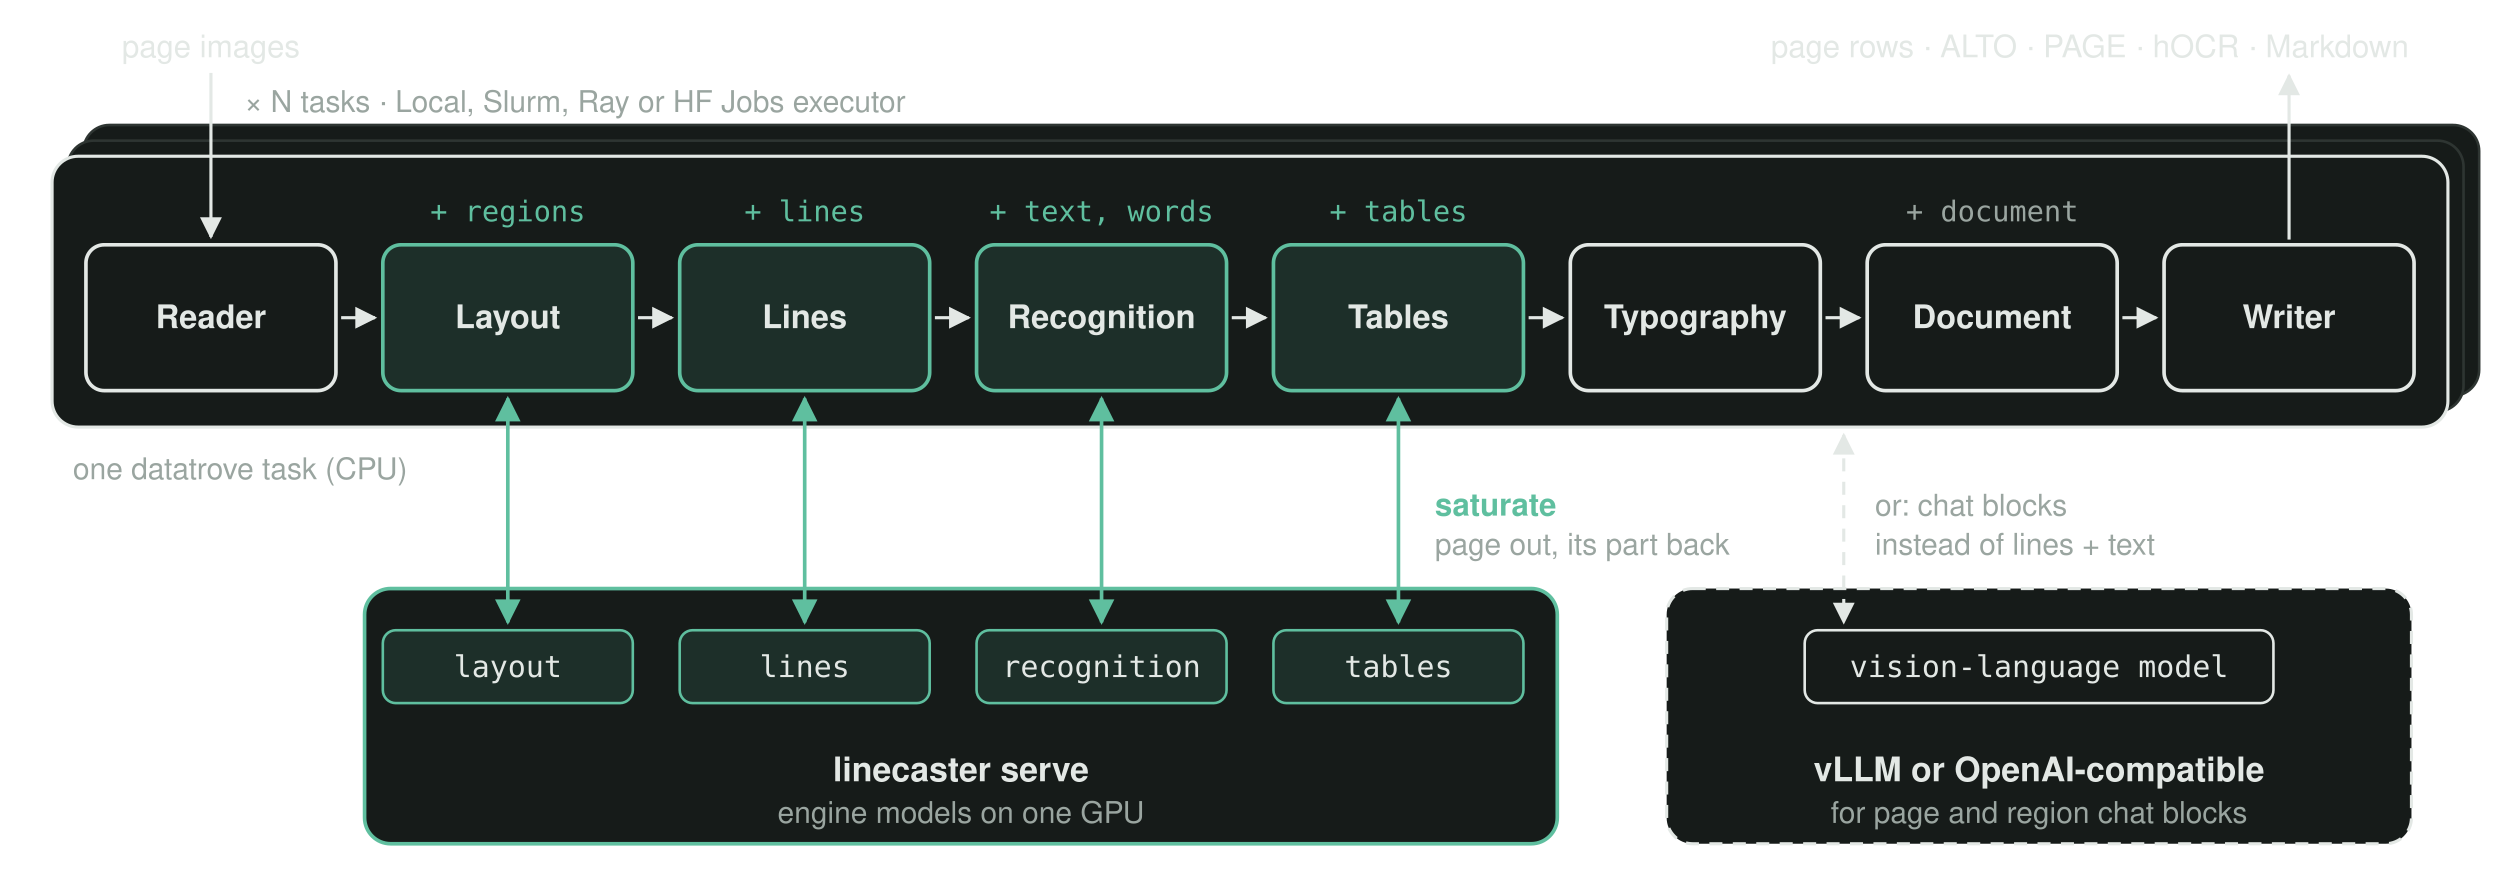
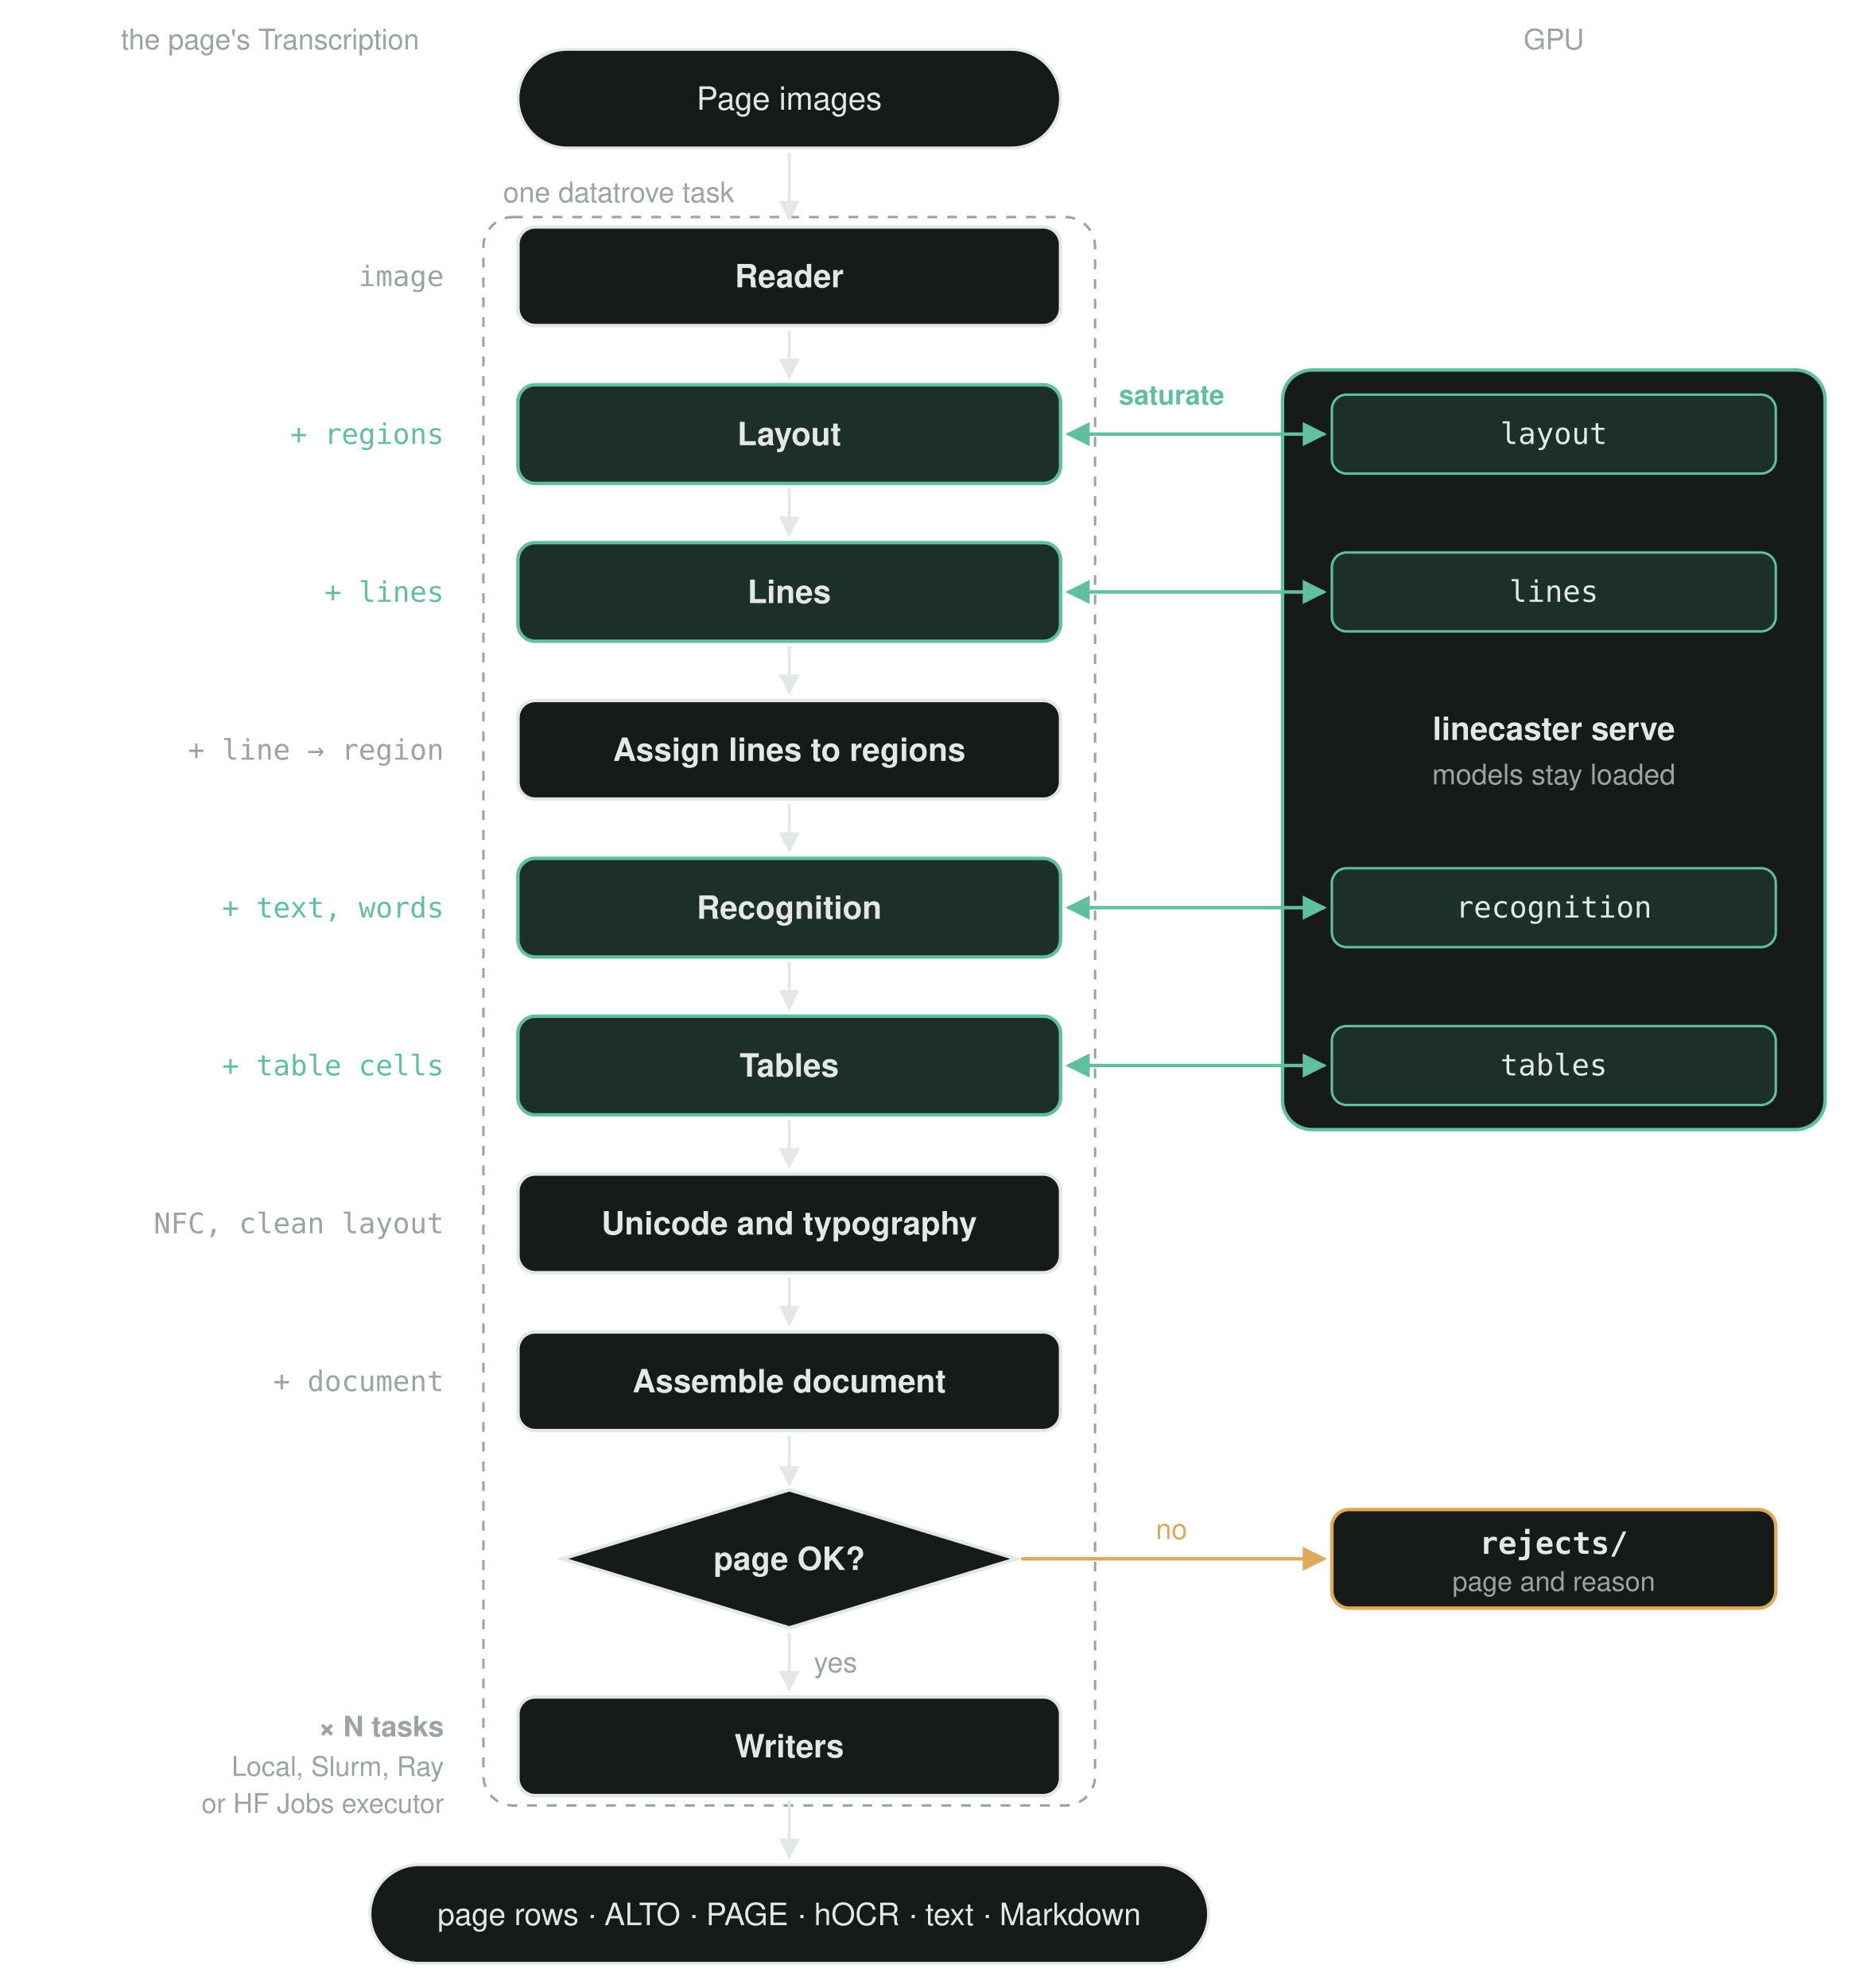
- <svg xmlns="http://www.w3.org/2000/svg" viewBox="0 0 960 336" width="960" height="336" role="img" aria-label="A linecaster pipeline is one datatrove task: reader, layout, lines, recognition, tables, typography, document and writer blocks pass one Transcription along. The model blocks reach their models on a GPU server through saturate; vision-language blocks reach vLLM the same way. The executor runs many copies of the task.">
+ <svg xmlns="http://www.w3.org/2000/svg" viewBox="0 0 760 806" width="760" height="806" role="img" aria-label="One page through a linecaster pipeline: page images are read, then layout, line detection, line assignment, recognition, tables, Unicode and typography and document assembly each add a part to the page's Transcription. The four model steps send the page through saturate to linecaster serve on a GPU and get it back with their part added. Pages with errors go to rejects; the rest are written as page rows, ALTO, PAGE, hOCR, text and Markdown. The executor runs many copies of this task.">
  <defs>
    <marker id="ah" viewBox="0 0 10 10" refX="9" refY="5" markerWidth="7" markerHeight="7" orient="auto-start-reverse">
      <path d="M0,0 L10,5 L0,10 z" fill="#e3e8e5" />
    </marker>
+   </defs>
+   <defs>
    <marker id="aa" viewBox="0 0 10 10" refX="9" refY="5" markerWidth="7" markerHeight="7" orient="auto-start-reverse">
      <path d="M0,0 L10,5 L0,10 z" fill="#5fbf9f" />
    </marker>
  </defs>
-   <rect x="32" y="48" width="920" height="104" rx="10" fill="#161b19" stroke="#2e3532" />
-   <rect x="26" y="54" width="920" height="104" rx="10" fill="#161b19" stroke="#2e3532" />
-   <rect x="20" y="60" width="920" height="104" rx="10" fill="#161b19" stroke="#e3e8e5" stroke-width="1.2" />
-   <text x="94" y="43" text-anchor="start" font-family="system-ui, -apple-system, 'Segoe UI', Helvetica, Arial, sans-serif" font-size="11.5" fill="#9aa5a0">× N tasks · Local, Slurm, Ray or HF Jobs executor</text>
-   <text x="28" y="184" font-family="system-ui, -apple-system, 'Segoe UI', Helvetica, Arial, sans-serif" font-size="11.5" fill="#9aa5a0">one datatrove task (CPU)</text>
-   <text x="81" y="22" text-anchor="middle" font-family="system-ui, -apple-system, 'Segoe UI', Helvetica, Arial, sans-serif" font-size="12" fill="#e3e8e5">page images</text>
-   <line x1="81" y1="28" x2="81" y2="91" stroke="#e3e8e5" stroke-width="1.2" marker-end="url(#ah)" />
-   <text x="925" y="22" text-anchor="end" font-family="system-ui, -apple-system, 'Segoe UI', Helvetica, Arial, sans-serif" font-size="12" fill="#e3e8e5">page rows · ALTO · PAGE · hOCR · Markdown</text>
-   <line x1="879.0" y1="92" x2="879.0" y2="29" stroke="#e3e8e5" stroke-width="1.2" marker-end="url(#ah)" />
-   <rect x="33" y="94" width="96" height="56" rx="7" fill="#161b19" stroke="#e3e8e5" stroke-width="1.4" />
-   <text x="81.0" y="126" text-anchor="middle" font-family="system-ui, -apple-system, 'Segoe UI', Helvetica, Arial, sans-serif" font-size="12.5" font-weight="600" fill="#e3e8e5">Reader</text>
-   <line x1="131" y1="122.0" x2="144" y2="122.0" stroke="#e3e8e5" stroke-width="1.2" marker-end="url(#ah)" />
-   <rect x="147" y="94" width="96" height="56" rx="7" fill="#1d2f29" stroke="#5fbf9f" stroke-width="1.4" />
-   <text x="195.0" y="126" text-anchor="middle" font-family="system-ui, -apple-system, 'Segoe UI', Helvetica, Arial, sans-serif" font-size="12.5" font-weight="600" fill="#e3e8e5">Layout</text>
-   <text x="195.0" y="85" text-anchor="middle" font-family="ui-monospace, SFMono-Regular, Menlo, Consolas, monospace" font-size="11" fill="#5fbf9f">+ regions</text>
-   <line x1="245" y1="122.0" x2="258" y2="122.0" stroke="#e3e8e5" stroke-width="1.2" marker-end="url(#ah)" />
-   <rect x="261" y="94" width="96" height="56" rx="7" fill="#1d2f29" stroke="#5fbf9f" stroke-width="1.4" />
-   <text x="309.0" y="126" text-anchor="middle" font-family="system-ui, -apple-system, 'Segoe UI', Helvetica, Arial, sans-serif" font-size="12.5" font-weight="600" fill="#e3e8e5">Lines</text>
-   <text x="309.0" y="85" text-anchor="middle" font-family="ui-monospace, SFMono-Regular, Menlo, Consolas, monospace" font-size="11" fill="#5fbf9f">+ lines</text>
-   <line x1="359" y1="122.0" x2="372" y2="122.0" stroke="#e3e8e5" stroke-width="1.2" marker-end="url(#ah)" />
-   <rect x="375" y="94" width="96" height="56" rx="7" fill="#1d2f29" stroke="#5fbf9f" stroke-width="1.4" />
-   <text x="423.0" y="126" text-anchor="middle" font-family="system-ui, -apple-system, 'Segoe UI', Helvetica, Arial, sans-serif" font-size="12.5" font-weight="600" fill="#e3e8e5">Recognition</text>
-   <text x="423.0" y="85" text-anchor="middle" font-family="ui-monospace, SFMono-Regular, Menlo, Consolas, monospace" font-size="11" fill="#5fbf9f">+ text, words</text>
-   <line x1="473" y1="122.0" x2="486" y2="122.0" stroke="#e3e8e5" stroke-width="1.2" marker-end="url(#ah)" />
-   <rect x="489" y="94" width="96" height="56" rx="7" fill="#1d2f29" stroke="#5fbf9f" stroke-width="1.4" />
-   <text x="537.0" y="126" text-anchor="middle" font-family="system-ui, -apple-system, 'Segoe UI', Helvetica, Arial, sans-serif" font-size="12.5" font-weight="600" fill="#e3e8e5">Tables</text>
-   <text x="537.0" y="85" text-anchor="middle" font-family="ui-monospace, SFMono-Regular, Menlo, Consolas, monospace" font-size="11" fill="#5fbf9f">+ tables</text>
-   <line x1="587" y1="122.0" x2="600" y2="122.0" stroke="#e3e8e5" stroke-width="1.2" marker-end="url(#ah)" />
-   <rect x="603" y="94" width="96" height="56" rx="7" fill="#161b19" stroke="#e3e8e5" stroke-width="1.4" />
-   <text x="651.0" y="126" text-anchor="middle" font-family="system-ui, -apple-system, 'Segoe UI', Helvetica, Arial, sans-serif" font-size="12.5" font-weight="600" fill="#e3e8e5">Typography</text>
-   <line x1="701" y1="122.0" x2="714" y2="122.0" stroke="#e3e8e5" stroke-width="1.2" marker-end="url(#ah)" />
-   <rect x="717" y="94" width="96" height="56" rx="7" fill="#161b19" stroke="#e3e8e5" stroke-width="1.4" />
-   <text x="765.0" y="126" text-anchor="middle" font-family="system-ui, -apple-system, 'Segoe UI', Helvetica, Arial, sans-serif" font-size="12.5" font-weight="600" fill="#e3e8e5">Document</text>
-   <text x="765.0" y="85" text-anchor="middle" font-family="ui-monospace, SFMono-Regular, Menlo, Consolas, monospace" font-size="11" fill="#9aa5a0">+ document</text>
-   <line x1="815" y1="122.0" x2="828" y2="122.0" stroke="#e3e8e5" stroke-width="1.2" marker-end="url(#ah)" />
-   <rect x="831" y="94" width="96" height="56" rx="7" fill="#161b19" stroke="#e3e8e5" stroke-width="1.4" />
-   <text x="879.0" y="126" text-anchor="middle" font-family="system-ui, -apple-system, 'Segoe UI', Helvetica, Arial, sans-serif" font-size="12.5" font-weight="600" fill="#e3e8e5">Writer</text>
-   <rect x="140" y="226" width="458" height="98" rx="10" fill="#161b19" stroke="#5fbf9f" stroke-width="1.4" />
-   <rect x="147" y="242" width="96" height="28" rx="5" fill="#1d2f29" stroke="#5fbf9f" />
-   <text x="195.0" y="260" text-anchor="middle" font-family="ui-monospace, SFMono-Regular, Menlo, Consolas, monospace" font-size="11.5" fill="#e3e8e5">layout</text>
-   <line x1="195.0" y1="153" x2="195.0" y2="239" stroke="#5fbf9f" stroke-width="1.4" marker-start="url(#aa)" marker-end="url(#aa)" />
-   <rect x="261" y="242" width="96" height="28" rx="5" fill="#1d2f29" stroke="#5fbf9f" />
-   <text x="309.0" y="260" text-anchor="middle" font-family="ui-monospace, SFMono-Regular, Menlo, Consolas, monospace" font-size="11.5" fill="#e3e8e5">lines</text>
-   <line x1="309.0" y1="153" x2="309.0" y2="239" stroke="#5fbf9f" stroke-width="1.4" marker-start="url(#aa)" marker-end="url(#aa)" />
-   <rect x="375" y="242" width="96" height="28" rx="5" fill="#1d2f29" stroke="#5fbf9f" />
-   <text x="423.0" y="260" text-anchor="middle" font-family="ui-monospace, SFMono-Regular, Menlo, Consolas, monospace" font-size="11.5" fill="#e3e8e5">recognition</text>
-   <line x1="423.0" y1="153" x2="423.0" y2="239" stroke="#5fbf9f" stroke-width="1.4" marker-start="url(#aa)" marker-end="url(#aa)" />
-   <rect x="489" y="242" width="96" height="28" rx="5" fill="#1d2f29" stroke="#5fbf9f" />
-   <text x="537.0" y="260" text-anchor="middle" font-family="ui-monospace, SFMono-Regular, Menlo, Consolas, monospace" font-size="11.5" fill="#e3e8e5">tables</text>
-   <line x1="537.0" y1="153" x2="537.0" y2="239" stroke="#5fbf9f" stroke-width="1.4" marker-start="url(#aa)" marker-end="url(#aa)" />
-   <text x="369" y="300" text-anchor="middle" font-family="system-ui, -apple-system, 'Segoe UI', Helvetica, Arial, sans-serif" font-size="13" font-weight="600" fill="#e3e8e5">linecaster serve</text>
-   <text x="369" y="316" text-anchor="middle" font-family="system-ui, -apple-system, 'Segoe UI', Helvetica, Arial, sans-serif" font-size="11.5" fill="#9aa5a0">engine models on one GPU</text>
-   <text x="551" y="198" font-family="system-ui, -apple-system, 'Segoe UI', Helvetica, Arial, sans-serif" font-size="12" font-weight="600" fill="#5fbf9f">saturate</text>
-   <text x="551" y="213" font-family="system-ui, -apple-system, 'Segoe UI', Helvetica, Arial, sans-serif" font-size="11.5" fill="#9aa5a0">page out, its part back</text>
-   <rect x="640" y="226" width="286" height="98" rx="10" fill="#161b19" stroke="#e3e8e5" stroke-width="1.2" stroke-dasharray="5 4" />
-   <rect x="693" y="242" width="180" height="28" rx="5" fill="#161b19" stroke="#e3e8e5" />
-   <text x="783" y="260" text-anchor="middle" font-family="ui-monospace, SFMono-Regular, Menlo, Consolas, monospace" font-size="11.5" fill="#e3e8e5">vision-language model</text>
-   <text x="783" y="300" text-anchor="middle" font-family="system-ui, -apple-system, 'Segoe UI', Helvetica, Arial, sans-serif" font-size="13" font-weight="600" fill="#e3e8e5">vLLM or OpenAI-compatible</text>
-   <text x="783" y="316" text-anchor="middle" font-family="system-ui, -apple-system, 'Segoe UI', Helvetica, Arial, sans-serif" font-size="11.5" fill="#9aa5a0">for page and region chat blocks</text>
-   <line x1="708" y1="167" x2="708" y2="239" stroke="#e3e8e5" stroke-width="1.2" stroke-dasharray="5 4" marker-start="url(#ah)" marker-end="url(#ah)" />
-   <text x="720" y="198" font-family="system-ui, -apple-system, 'Segoe UI', Helvetica, Arial, sans-serif" font-size="11.5" fill="#9aa5a0">or: chat blocks</text>
-   <text x="720" y="213" font-family="system-ui, -apple-system, 'Segoe UI', Helvetica, Arial, sans-serif" font-size="11.5" fill="#9aa5a0">instead of lines + text</text>
+   <defs>
+     <marker id="aw" viewBox="0 0 10 10" refX="9" refY="5" markerWidth="7" markerHeight="7" orient="auto-start-reverse">
+       <path d="M0,0 L10,5 L0,10 z" fill="#e0a85a" />
+     </marker>
+   </defs>
+   <text x="170" y="20" text-anchor="end" font-family="system-ui, -apple-system, 'Segoe UI', Helvetica, Arial, sans-serif" font-size="11.5" fill="#9aa5a0">the page's Transcription</text>
+   <text x="630" y="20" text-anchor="middle" font-family="system-ui, -apple-system, 'Segoe UI', Helvetica, Arial, sans-serif" font-size="11.5" fill="#9aa5a0">GPU</text>
+   <rect x="196" y="88" width="248" height="644" rx="12" fill="none" stroke="#9aa5a0" stroke-dasharray="4 4" />
+   <text x="204" y="82" text-anchor="start" font-family="system-ui, -apple-system, 'Segoe UI', Helvetica, Arial, sans-serif" font-size="11.5" fill="#9aa5a0">one datatrove task</text>
+   <text x="180" y="704" text-anchor="end" font-family="system-ui, -apple-system, 'Segoe UI', Helvetica, Arial, sans-serif" font-size="11.5" font-weight="600" fill="#9aa5a0">× N tasks</text>
+   <text x="180" y="720" text-anchor="end" font-family="system-ui, -apple-system, 'Segoe UI', Helvetica, Arial, sans-serif" font-size="11" fill="#9aa5a0">Local, Slurm, Ray</text>
+   <text x="180" y="735" text-anchor="end" font-family="system-ui, -apple-system, 'Segoe UI', Helvetica, Arial, sans-serif" font-size="11" fill="#9aa5a0">or HF Jobs executor</text>
+   <rect x="520" y="150" width="220" height="308" rx="12" fill="#161b19" stroke="#5fbf9f" stroke-width="1.4" />
+   <text x="630" y="300" text-anchor="middle" font-family="system-ui, -apple-system, 'Segoe UI', Helvetica, Arial, sans-serif" font-size="13" font-weight="600" fill="#e3e8e5">linecaster serve</text>
+   <text x="630" y="318" text-anchor="middle" font-family="system-ui, -apple-system, 'Segoe UI', Helvetica, Arial, sans-serif" font-size="11.5" fill="#9aa5a0">models stay loaded</text>
+   <text x="475" y="164" text-anchor="middle" font-family="system-ui, -apple-system, 'Segoe UI', Helvetica, Arial, sans-serif" font-size="11" font-weight="600" fill="#5fbf9f">saturate</text>
+   <rect x="210.0" y="20.0" width="220" height="40" rx="20" fill="#161b19" stroke="#e3e8e5" stroke-width="1.2" />
+   <text x="320" y="44.5" text-anchor="middle" font-family="system-ui, -apple-system, 'Segoe UI', Helvetica, Arial, sans-serif" font-size="13" fill="#e3e8e5">Page images</text>
+   <rect x="210.0" y="92.0" width="220" height="40" rx="7" fill="#161b19" stroke="#e3e8e5" stroke-width="1.4" />
+   <text x="320" y="116.5" text-anchor="middle" font-family="system-ui, -apple-system, 'Segoe UI', Helvetica, Arial, sans-serif" font-size="13" font-weight="600" fill="#e3e8e5">Reader</text>
+   <text x="180" y="116" text-anchor="end" font-family="ui-monospace, SFMono-Regular, Menlo, Consolas, monospace" font-size="11.5" fill="#9aa5a0">image</text>
+   <line x1="320" y1="62.0" x2="320" y2="89.0" stroke="#e3e8e5" stroke-width="1.2" marker-end="url(#ah)" />
+   <rect x="210.0" y="156.0" width="220" height="40" rx="7" fill="#1d2f29" stroke="#5fbf9f" stroke-width="1.4" />
+   <text x="320" y="180.5" text-anchor="middle" font-family="system-ui, -apple-system, 'Segoe UI', Helvetica, Arial, sans-serif" font-size="13" font-weight="600" fill="#e3e8e5">Layout</text>
+   <text x="180" y="180" text-anchor="end" font-family="ui-monospace, SFMono-Regular, Menlo, Consolas, monospace" font-size="11.5" fill="#5fbf9f">+ regions</text>
+   <line x1="320" y1="134.0" x2="320" y2="153.0" stroke="#e3e8e5" stroke-width="1.2" marker-end="url(#ah)" />
+   <rect x="540" y="160" width="180" height="32" rx="6" fill="#1d2f29" stroke="#5fbf9f" />
+   <text x="630" y="180" text-anchor="middle" font-family="ui-monospace, SFMono-Regular, Menlo, Consolas, monospace" font-size="12" fill="#e3e8e5">layout</text>
+   <line x1="433.0" y1="176" x2="537" y2="176" stroke="#5fbf9f" stroke-width="1.4" marker-start="url(#aa)" marker-end="url(#aa)" />
+   <rect x="210.0" y="220.0" width="220" height="40" rx="7" fill="#1d2f29" stroke="#5fbf9f" stroke-width="1.4" />
+   <text x="320" y="244.5" text-anchor="middle" font-family="system-ui, -apple-system, 'Segoe UI', Helvetica, Arial, sans-serif" font-size="13" font-weight="600" fill="#e3e8e5">Lines</text>
+   <text x="180" y="244" text-anchor="end" font-family="ui-monospace, SFMono-Regular, Menlo, Consolas, monospace" font-size="11.5" fill="#5fbf9f">+ lines</text>
+   <line x1="320" y1="198.0" x2="320" y2="217.0" stroke="#e3e8e5" stroke-width="1.2" marker-end="url(#ah)" />
+   <rect x="540" y="224" width="180" height="32" rx="6" fill="#1d2f29" stroke="#5fbf9f" />
+   <text x="630" y="244" text-anchor="middle" font-family="ui-monospace, SFMono-Regular, Menlo, Consolas, monospace" font-size="12" fill="#e3e8e5">lines</text>
+   <line x1="433.0" y1="240" x2="537" y2="240" stroke="#5fbf9f" stroke-width="1.4" marker-start="url(#aa)" marker-end="url(#aa)" />
+   <rect x="210.0" y="284.0" width="220" height="40" rx="7" fill="#161b19" stroke="#e3e8e5" stroke-width="1.4" />
+   <text x="320" y="308.5" text-anchor="middle" font-family="system-ui, -apple-system, 'Segoe UI', Helvetica, Arial, sans-serif" font-size="13" font-weight="600" fill="#e3e8e5">Assign lines to regions</text>
+   <text x="180" y="308" text-anchor="end" font-family="ui-monospace, SFMono-Regular, Menlo, Consolas, monospace" font-size="11.5" fill="#9aa5a0">+ line → region</text>
+   <line x1="320" y1="262.0" x2="320" y2="281.0" stroke="#e3e8e5" stroke-width="1.2" marker-end="url(#ah)" />
+   <rect x="210.0" y="348.0" width="220" height="40" rx="7" fill="#1d2f29" stroke="#5fbf9f" stroke-width="1.4" />
+   <text x="320" y="372.5" text-anchor="middle" font-family="system-ui, -apple-system, 'Segoe UI', Helvetica, Arial, sans-serif" font-size="13" font-weight="600" fill="#e3e8e5">Recognition</text>
+   <text x="180" y="372" text-anchor="end" font-family="ui-monospace, SFMono-Regular, Menlo, Consolas, monospace" font-size="11.5" fill="#5fbf9f">+ text, words</text>
+   <line x1="320" y1="326.0" x2="320" y2="345.0" stroke="#e3e8e5" stroke-width="1.2" marker-end="url(#ah)" />
+   <rect x="540" y="352" width="180" height="32" rx="6" fill="#1d2f29" stroke="#5fbf9f" />
+   <text x="630" y="372" text-anchor="middle" font-family="ui-monospace, SFMono-Regular, Menlo, Consolas, monospace" font-size="12" fill="#e3e8e5">recognition</text>
+   <line x1="433.0" y1="368" x2="537" y2="368" stroke="#5fbf9f" stroke-width="1.4" marker-start="url(#aa)" marker-end="url(#aa)" />
+   <rect x="210.0" y="412.0" width="220" height="40" rx="7" fill="#1d2f29" stroke="#5fbf9f" stroke-width="1.4" />
+   <text x="320" y="436.5" text-anchor="middle" font-family="system-ui, -apple-system, 'Segoe UI', Helvetica, Arial, sans-serif" font-size="13" font-weight="600" fill="#e3e8e5">Tables</text>
+   <text x="180" y="436" text-anchor="end" font-family="ui-monospace, SFMono-Regular, Menlo, Consolas, monospace" font-size="11.5" fill="#5fbf9f">+ table cells</text>
+   <line x1="320" y1="390.0" x2="320" y2="409.0" stroke="#e3e8e5" stroke-width="1.2" marker-end="url(#ah)" />
+   <rect x="540" y="416" width="180" height="32" rx="6" fill="#1d2f29" stroke="#5fbf9f" />
+   <text x="630" y="436" text-anchor="middle" font-family="ui-monospace, SFMono-Regular, Menlo, Consolas, monospace" font-size="12" fill="#e3e8e5">tables</text>
+   <line x1="433.0" y1="432" x2="537" y2="432" stroke="#5fbf9f" stroke-width="1.4" marker-start="url(#aa)" marker-end="url(#aa)" />
+   <rect x="210.0" y="476.0" width="220" height="40" rx="7" fill="#161b19" stroke="#e3e8e5" stroke-width="1.4" />
+   <text x="320" y="500.5" text-anchor="middle" font-family="system-ui, -apple-system, 'Segoe UI', Helvetica, Arial, sans-serif" font-size="13" font-weight="600" fill="#e3e8e5">Unicode and typography</text>
+   <text x="180" y="500" text-anchor="end" font-family="ui-monospace, SFMono-Regular, Menlo, Consolas, monospace" font-size="11.5" fill="#9aa5a0">NFC, clean layout</text>
+   <line x1="320" y1="454.0" x2="320" y2="473.0" stroke="#e3e8e5" stroke-width="1.2" marker-end="url(#ah)" />
+   <rect x="210.0" y="540.0" width="220" height="40" rx="7" fill="#161b19" stroke="#e3e8e5" stroke-width="1.4" />
+   <text x="320" y="564.5" text-anchor="middle" font-family="system-ui, -apple-system, 'Segoe UI', Helvetica, Arial, sans-serif" font-size="13" font-weight="600" fill="#e3e8e5">Assemble document</text>
+   <text x="180" y="564" text-anchor="end" font-family="ui-monospace, SFMono-Regular, Menlo, Consolas, monospace" font-size="11.5" fill="#9aa5a0">+ document</text>
+   <line x1="320" y1="518.0" x2="320" y2="537.0" stroke="#e3e8e5" stroke-width="1.2" marker-end="url(#ah)" />
+   <line x1="320" y1="582.0" x2="320" y2="602" stroke="#e3e8e5" stroke-width="1.2" marker-end="url(#ah)" />
+   <polygon points="320,604 412,632 320,660 228,632" fill="#161b19" stroke="#e3e8e5" stroke-width="1.4" />
+   <text x="320" y="636.5" text-anchor="middle" font-family="system-ui, -apple-system, 'Segoe UI', Helvetica, Arial, sans-serif" font-size="13" font-weight="600" fill="#e3e8e5">page OK?</text>
+   <line x1="414" y1="632" x2="537" y2="632" stroke="#e0a85a" stroke-width="1.4" marker-end="url(#aw)" />
+   <text x="475" y="624" text-anchor="middle" font-family="system-ui, -apple-system, 'Segoe UI', Helvetica, Arial, sans-serif" font-size="11.5" fill="#e0a85a">no</text>
+   <rect x="540" y="612" width="180" height="40" rx="7" fill="#161b19" stroke="#e0a85a" stroke-width="1.4" />
+   <text x="630" y="630" text-anchor="middle" font-family="ui-monospace, SFMono-Regular, Menlo, Consolas, monospace" font-size="12.5" font-weight="600" fill="#e3e8e5">rejects/</text>
+   <text x="630" y="645" text-anchor="middle" font-family="system-ui, -apple-system, 'Segoe UI', Helvetica, Arial, sans-serif" font-size="11" fill="#9aa5a0">page and reason</text>
+   <line x1="320" y1="662" x2="320" y2="685.0" stroke="#e3e8e5" stroke-width="1.2" marker-end="url(#ah)" />
+   <text x="330" y="678" text-anchor="start" font-family="system-ui, -apple-system, 'Segoe UI', Helvetica, Arial, sans-serif" font-size="11.5" fill="#9aa5a0">yes</text>
+   <rect x="210.0" y="688.0" width="220" height="40" rx="7" fill="#161b19" stroke="#e3e8e5" stroke-width="1.4" />
+   <text x="320" y="712.5" text-anchor="middle" font-family="system-ui, -apple-system, 'Segoe UI', Helvetica, Arial, sans-serif" font-size="13" font-weight="600" fill="#e3e8e5">Writers</text>
+   <line x1="320" y1="730.0" x2="320" y2="753.0" stroke="#e3e8e5" stroke-width="1.2" marker-end="url(#ah)" />
+   <rect x="150" y="756.0" width="340" height="40" rx="20" fill="#161b19" stroke="#e3e8e5" stroke-width="1.2" />
+   <text x="320" y="780.5" text-anchor="middle" font-family="system-ui, -apple-system, 'Segoe UI', Helvetica, Arial, sans-serif" font-size="12.5" fill="#e3e8e5">page rows · ALTO · PAGE · hOCR · text · Markdown</text>
</svg>
